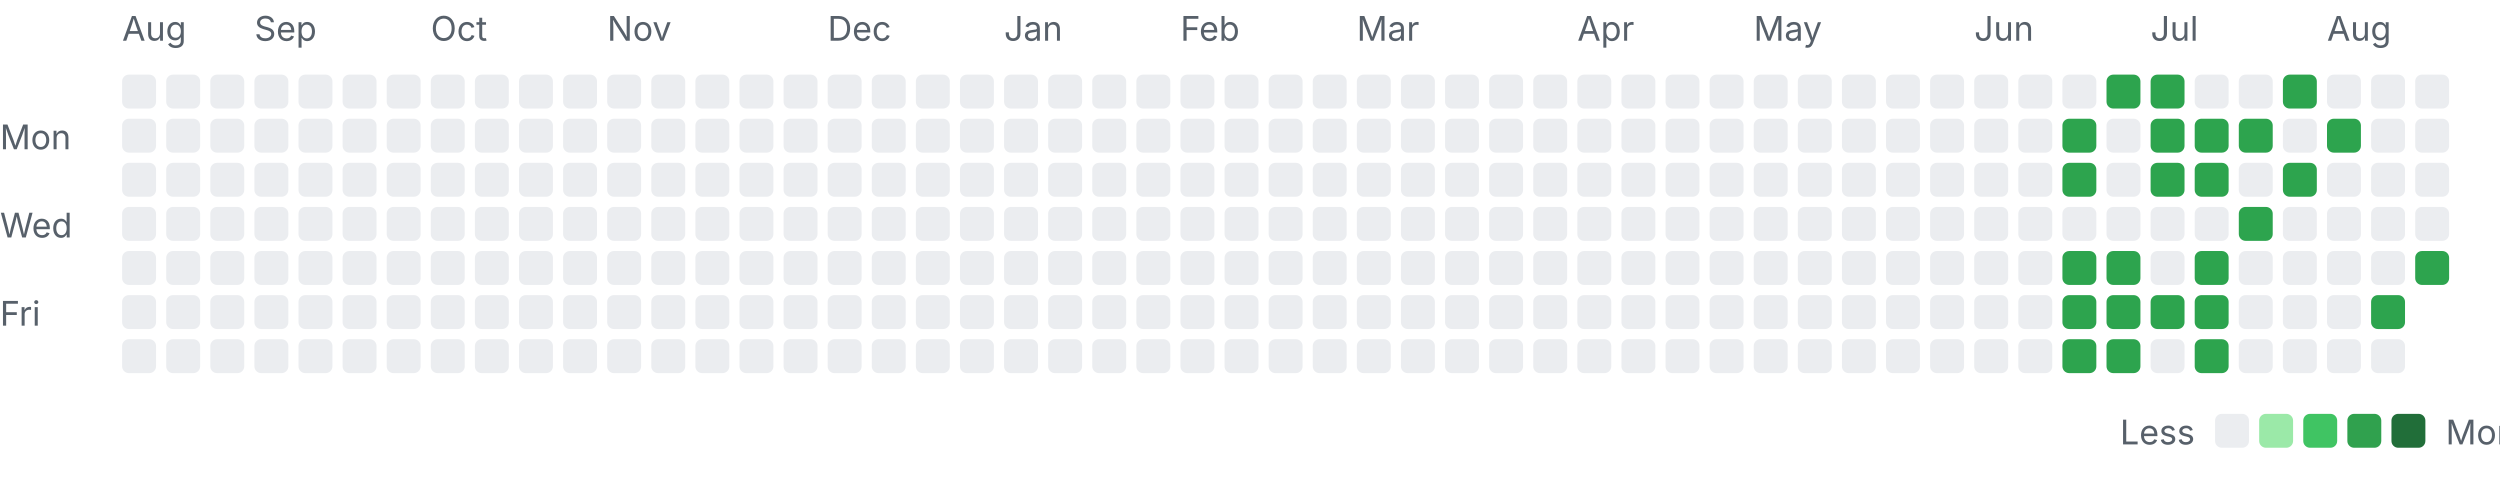
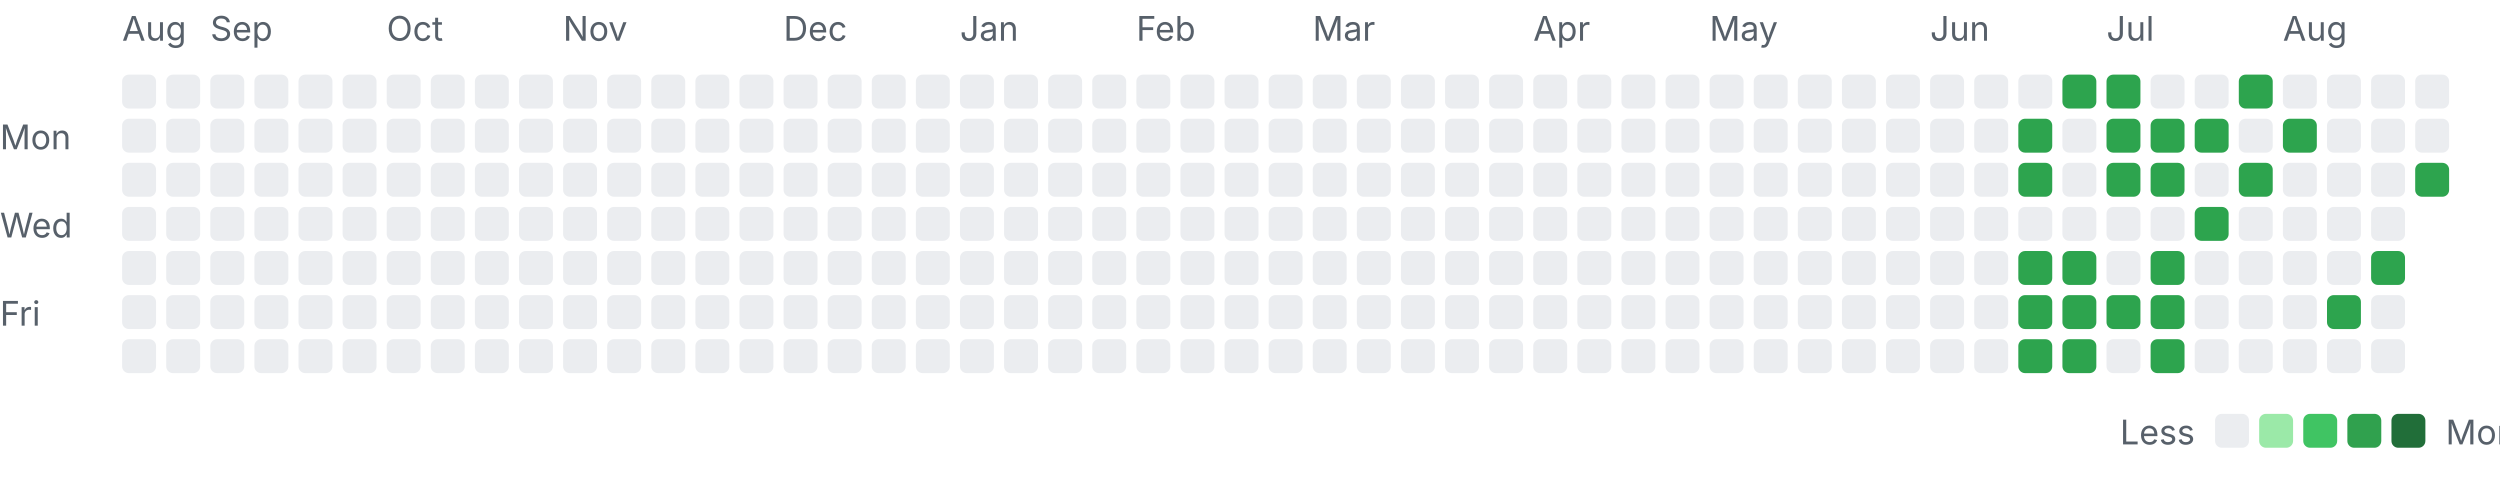
<svg xmlns="http://www.w3.org/2000/svg" viewBox="0 0 737 143" width="737" height="143" role="img" aria-label="Repository activity heatmap">
  <text x="36" y="12" font-size="10" fill="#57606a" font-family="-apple-system,BlinkMacSystemFont,Segoe UI,sans-serif">Aug</text>
-   <text x="75" y="12" font-size="10" fill="#57606a" font-family="-apple-system,BlinkMacSystemFont,Segoe UI,sans-serif">Sep</text>
-   <text x="127" y="12" font-size="10" fill="#57606a" font-family="-apple-system,BlinkMacSystemFont,Segoe UI,sans-serif">Oct</text>
-   <text x="179" y="12" font-size="10" fill="#57606a" font-family="-apple-system,BlinkMacSystemFont,Segoe UI,sans-serif">Nov</text>
-   <text x="244" y="12" font-size="10" fill="#57606a" font-family="-apple-system,BlinkMacSystemFont,Segoe UI,sans-serif">Dec</text>
-   <text x="296" y="12" font-size="10" fill="#57606a" font-family="-apple-system,BlinkMacSystemFont,Segoe UI,sans-serif">Jan</text>
-   <text x="348" y="12" font-size="10" fill="#57606a" font-family="-apple-system,BlinkMacSystemFont,Segoe UI,sans-serif">Feb</text>
-   <text x="400" y="12" font-size="10" fill="#57606a" font-family="-apple-system,BlinkMacSystemFont,Segoe UI,sans-serif">Mar</text>
-   <text x="465" y="12" font-size="10" fill="#57606a" font-family="-apple-system,BlinkMacSystemFont,Segoe UI,sans-serif">Apr</text>
-   <text x="517" y="12" font-size="10" fill="#57606a" font-family="-apple-system,BlinkMacSystemFont,Segoe UI,sans-serif">May</text>
-   <text x="582" y="12" font-size="10" fill="#57606a" font-family="-apple-system,BlinkMacSystemFont,Segoe UI,sans-serif">Jun</text>
-   <text x="634" y="12" font-size="10" fill="#57606a" font-family="-apple-system,BlinkMacSystemFont,Segoe UI,sans-serif">Jul</text>
-   <text x="686" y="12" font-size="10" fill="#57606a" font-family="-apple-system,BlinkMacSystemFont,Segoe UI,sans-serif">Aug</text>
+   <text x="62" y="12" font-size="10" fill="#57606a" font-family="-apple-system,BlinkMacSystemFont,Segoe UI,sans-serif">Sep</text>
+   <text x="114" y="12" font-size="10" fill="#57606a" font-family="-apple-system,BlinkMacSystemFont,Segoe UI,sans-serif">Oct</text>
+   <text x="166" y="12" font-size="10" fill="#57606a" font-family="-apple-system,BlinkMacSystemFont,Segoe UI,sans-serif">Nov</text>
+   <text x="231" y="12" font-size="10" fill="#57606a" font-family="-apple-system,BlinkMacSystemFont,Segoe UI,sans-serif">Dec</text>
+   <text x="283" y="12" font-size="10" fill="#57606a" font-family="-apple-system,BlinkMacSystemFont,Segoe UI,sans-serif">Jan</text>
+   <text x="335" y="12" font-size="10" fill="#57606a" font-family="-apple-system,BlinkMacSystemFont,Segoe UI,sans-serif">Feb</text>
+   <text x="387" y="12" font-size="10" fill="#57606a" font-family="-apple-system,BlinkMacSystemFont,Segoe UI,sans-serif">Mar</text>
+   <text x="452" y="12" font-size="10" fill="#57606a" font-family="-apple-system,BlinkMacSystemFont,Segoe UI,sans-serif">Apr</text>
+   <text x="504" y="12" font-size="10" fill="#57606a" font-family="-apple-system,BlinkMacSystemFont,Segoe UI,sans-serif">May</text>
+   <text x="569" y="12" font-size="10" fill="#57606a" font-family="-apple-system,BlinkMacSystemFont,Segoe UI,sans-serif">Jun</text>
+   <text x="621" y="12" font-size="10" fill="#57606a" font-family="-apple-system,BlinkMacSystemFont,Segoe UI,sans-serif">Jul</text>
+   <text x="673" y="12" font-size="10" fill="#57606a" font-family="-apple-system,BlinkMacSystemFont,Segoe UI,sans-serif">Aug</text>
  <text x="0" y="44" font-size="10" fill="#57606a" font-family="-apple-system,BlinkMacSystemFont,Segoe UI,sans-serif">Mon</text>
  <text x="0" y="70" font-size="10" fill="#57606a" font-family="-apple-system,BlinkMacSystemFont,Segoe UI,sans-serif">Wed</text>
  <text x="0" y="96" font-size="10" fill="#57606a" font-family="-apple-system,BlinkMacSystemFont,Segoe UI,sans-serif">Fri</text>
  <text x="625" y="131" font-size="10" fill="#57606a" font-family="-apple-system,BlinkMacSystemFont,Segoe UI,sans-serif">Less</text>
  <rect x="653" y="122" width="10" height="10" rx="2" fill="#ebedf0" />
  <rect x="666" y="122" width="10" height="10" rx="2" fill="#9be9a8" />
  <rect x="679" y="122" width="10" height="10" rx="2" fill="#40c463" />
  <rect x="692" y="122" width="10" height="10" rx="2" fill="#30a14e" />
  <rect x="705" y="122" width="10" height="10" rx="2" fill="#216e39" />
  <text x="721" y="131" font-size="10" fill="#57606a" font-family="-apple-system,BlinkMacSystemFont,Segoe UI,sans-serif">More</text>
  <rect x="36" y="22" width="10" height="10" rx="2" fill="#ebedf0" />
  <rect x="36" y="35" width="10" height="10" rx="2" fill="#ebedf0" />
  <rect x="36" y="48" width="10" height="10" rx="2" fill="#ebedf0" />
  <rect x="36" y="61" width="10" height="10" rx="2" fill="#ebedf0" />
  <rect x="36" y="74" width="10" height="10" rx="2" fill="#ebedf0" />
  <rect x="36" y="87" width="10" height="10" rx="2" fill="#ebedf0" />
  <rect x="36" y="100" width="10" height="10" rx="2" fill="#ebedf0" />
  <rect x="49" y="22" width="10" height="10" rx="2" fill="#ebedf0" />
  <rect x="49" y="35" width="10" height="10" rx="2" fill="#ebedf0" />
  <rect x="49" y="48" width="10" height="10" rx="2" fill="#ebedf0" />
  <rect x="49" y="61" width="10" height="10" rx="2" fill="#ebedf0" />
  <rect x="49" y="74" width="10" height="10" rx="2" fill="#ebedf0" />
  <rect x="49" y="87" width="10" height="10" rx="2" fill="#ebedf0" />
  <rect x="49" y="100" width="10" height="10" rx="2" fill="#ebedf0" />
  <rect x="62" y="22" width="10" height="10" rx="2" fill="#ebedf0" />
  <rect x="62" y="35" width="10" height="10" rx="2" fill="#ebedf0" />
  <rect x="62" y="48" width="10" height="10" rx="2" fill="#ebedf0" />
  <rect x="62" y="61" width="10" height="10" rx="2" fill="#ebedf0" />
  <rect x="62" y="74" width="10" height="10" rx="2" fill="#ebedf0" />
  <rect x="62" y="87" width="10" height="10" rx="2" fill="#ebedf0" />
  <rect x="62" y="100" width="10" height="10" rx="2" fill="#ebedf0" />
  <rect x="75" y="22" width="10" height="10" rx="2" fill="#ebedf0" />
  <rect x="75" y="35" width="10" height="10" rx="2" fill="#ebedf0" />
  <rect x="75" y="48" width="10" height="10" rx="2" fill="#ebedf0" />
  <rect x="75" y="61" width="10" height="10" rx="2" fill="#ebedf0" />
  <rect x="75" y="74" width="10" height="10" rx="2" fill="#ebedf0" />
  <rect x="75" y="87" width="10" height="10" rx="2" fill="#ebedf0" />
  <rect x="75" y="100" width="10" height="10" rx="2" fill="#ebedf0" />
  <rect x="88" y="22" width="10" height="10" rx="2" fill="#ebedf0" />
  <rect x="88" y="35" width="10" height="10" rx="2" fill="#ebedf0" />
  <rect x="88" y="48" width="10" height="10" rx="2" fill="#ebedf0" />
  <rect x="88" y="61" width="10" height="10" rx="2" fill="#ebedf0" />
  <rect x="88" y="74" width="10" height="10" rx="2" fill="#ebedf0" />
  <rect x="88" y="87" width="10" height="10" rx="2" fill="#ebedf0" />
  <rect x="88" y="100" width="10" height="10" rx="2" fill="#ebedf0" />
  <rect x="101" y="22" width="10" height="10" rx="2" fill="#ebedf0" />
  <rect x="101" y="35" width="10" height="10" rx="2" fill="#ebedf0" />
  <rect x="101" y="48" width="10" height="10" rx="2" fill="#ebedf0" />
  <rect x="101" y="61" width="10" height="10" rx="2" fill="#ebedf0" />
  <rect x="101" y="74" width="10" height="10" rx="2" fill="#ebedf0" />
  <rect x="101" y="87" width="10" height="10" rx="2" fill="#ebedf0" />
  <rect x="101" y="100" width="10" height="10" rx="2" fill="#ebedf0" />
  <rect x="114" y="22" width="10" height="10" rx="2" fill="#ebedf0" />
  <rect x="114" y="35" width="10" height="10" rx="2" fill="#ebedf0" />
  <rect x="114" y="48" width="10" height="10" rx="2" fill="#ebedf0" />
  <rect x="114" y="61" width="10" height="10" rx="2" fill="#ebedf0" />
  <rect x="114" y="74" width="10" height="10" rx="2" fill="#ebedf0" />
  <rect x="114" y="87" width="10" height="10" rx="2" fill="#ebedf0" />
  <rect x="114" y="100" width="10" height="10" rx="2" fill="#ebedf0" />
  <rect x="127" y="22" width="10" height="10" rx="2" fill="#ebedf0" />
  <rect x="127" y="35" width="10" height="10" rx="2" fill="#ebedf0" />
  <rect x="127" y="48" width="10" height="10" rx="2" fill="#ebedf0" />
  <rect x="127" y="61" width="10" height="10" rx="2" fill="#ebedf0" />
  <rect x="127" y="74" width="10" height="10" rx="2" fill="#ebedf0" />
  <rect x="127" y="87" width="10" height="10" rx="2" fill="#ebedf0" />
  <rect x="127" y="100" width="10" height="10" rx="2" fill="#ebedf0" />
  <rect x="140" y="22" width="10" height="10" rx="2" fill="#ebedf0" />
  <rect x="140" y="35" width="10" height="10" rx="2" fill="#ebedf0" />
  <rect x="140" y="48" width="10" height="10" rx="2" fill="#ebedf0" />
  <rect x="140" y="61" width="10" height="10" rx="2" fill="#ebedf0" />
  <rect x="140" y="74" width="10" height="10" rx="2" fill="#ebedf0" />
  <rect x="140" y="87" width="10" height="10" rx="2" fill="#ebedf0" />
  <rect x="140" y="100" width="10" height="10" rx="2" fill="#ebedf0" />
  <rect x="153" y="22" width="10" height="10" rx="2" fill="#ebedf0" />
  <rect x="153" y="35" width="10" height="10" rx="2" fill="#ebedf0" />
  <rect x="153" y="48" width="10" height="10" rx="2" fill="#ebedf0" />
  <rect x="153" y="61" width="10" height="10" rx="2" fill="#ebedf0" />
  <rect x="153" y="74" width="10" height="10" rx="2" fill="#ebedf0" />
  <rect x="153" y="87" width="10" height="10" rx="2" fill="#ebedf0" />
  <rect x="153" y="100" width="10" height="10" rx="2" fill="#ebedf0" />
  <rect x="166" y="22" width="10" height="10" rx="2" fill="#ebedf0" />
  <rect x="166" y="35" width="10" height="10" rx="2" fill="#ebedf0" />
  <rect x="166" y="48" width="10" height="10" rx="2" fill="#ebedf0" />
  <rect x="166" y="61" width="10" height="10" rx="2" fill="#ebedf0" />
  <rect x="166" y="74" width="10" height="10" rx="2" fill="#ebedf0" />
  <rect x="166" y="87" width="10" height="10" rx="2" fill="#ebedf0" />
  <rect x="166" y="100" width="10" height="10" rx="2" fill="#ebedf0" />
  <rect x="179" y="22" width="10" height="10" rx="2" fill="#ebedf0" />
  <rect x="179" y="35" width="10" height="10" rx="2" fill="#ebedf0" />
  <rect x="179" y="48" width="10" height="10" rx="2" fill="#ebedf0" />
  <rect x="179" y="61" width="10" height="10" rx="2" fill="#ebedf0" />
  <rect x="179" y="74" width="10" height="10" rx="2" fill="#ebedf0" />
  <rect x="179" y="87" width="10" height="10" rx="2" fill="#ebedf0" />
  <rect x="179" y="100" width="10" height="10" rx="2" fill="#ebedf0" />
  <rect x="192" y="22" width="10" height="10" rx="2" fill="#ebedf0" />
  <rect x="192" y="35" width="10" height="10" rx="2" fill="#ebedf0" />
  <rect x="192" y="48" width="10" height="10" rx="2" fill="#ebedf0" />
  <rect x="192" y="61" width="10" height="10" rx="2" fill="#ebedf0" />
  <rect x="192" y="74" width="10" height="10" rx="2" fill="#ebedf0" />
  <rect x="192" y="87" width="10" height="10" rx="2" fill="#ebedf0" />
  <rect x="192" y="100" width="10" height="10" rx="2" fill="#ebedf0" />
  <rect x="205" y="22" width="10" height="10" rx="2" fill="#ebedf0" />
  <rect x="205" y="35" width="10" height="10" rx="2" fill="#ebedf0" />
  <rect x="205" y="48" width="10" height="10" rx="2" fill="#ebedf0" />
  <rect x="205" y="61" width="10" height="10" rx="2" fill="#ebedf0" />
  <rect x="205" y="74" width="10" height="10" rx="2" fill="#ebedf0" />
  <rect x="205" y="87" width="10" height="10" rx="2" fill="#ebedf0" />
  <rect x="205" y="100" width="10" height="10" rx="2" fill="#ebedf0" />
  <rect x="218" y="22" width="10" height="10" rx="2" fill="#ebedf0" />
  <rect x="218" y="35" width="10" height="10" rx="2" fill="#ebedf0" />
  <rect x="218" y="48" width="10" height="10" rx="2" fill="#ebedf0" />
  <rect x="218" y="61" width="10" height="10" rx="2" fill="#ebedf0" />
  <rect x="218" y="74" width="10" height="10" rx="2" fill="#ebedf0" />
  <rect x="218" y="87" width="10" height="10" rx="2" fill="#ebedf0" />
  <rect x="218" y="100" width="10" height="10" rx="2" fill="#ebedf0" />
  <rect x="231" y="22" width="10" height="10" rx="2" fill="#ebedf0" />
  <rect x="231" y="35" width="10" height="10" rx="2" fill="#ebedf0" />
  <rect x="231" y="48" width="10" height="10" rx="2" fill="#ebedf0" />
  <rect x="231" y="61" width="10" height="10" rx="2" fill="#ebedf0" />
  <rect x="231" y="74" width="10" height="10" rx="2" fill="#ebedf0" />
  <rect x="231" y="87" width="10" height="10" rx="2" fill="#ebedf0" />
  <rect x="231" y="100" width="10" height="10" rx="2" fill="#ebedf0" />
  <rect x="244" y="22" width="10" height="10" rx="2" fill="#ebedf0" />
  <rect x="244" y="35" width="10" height="10" rx="2" fill="#ebedf0" />
  <rect x="244" y="48" width="10" height="10" rx="2" fill="#ebedf0" />
  <rect x="244" y="61" width="10" height="10" rx="2" fill="#ebedf0" />
  <rect x="244" y="74" width="10" height="10" rx="2" fill="#ebedf0" />
  <rect x="244" y="87" width="10" height="10" rx="2" fill="#ebedf0" />
  <rect x="244" y="100" width="10" height="10" rx="2" fill="#ebedf0" />
  <rect x="257" y="22" width="10" height="10" rx="2" fill="#ebedf0" />
  <rect x="257" y="35" width="10" height="10" rx="2" fill="#ebedf0" />
  <rect x="257" y="48" width="10" height="10" rx="2" fill="#ebedf0" />
  <rect x="257" y="61" width="10" height="10" rx="2" fill="#ebedf0" />
  <rect x="257" y="74" width="10" height="10" rx="2" fill="#ebedf0" />
  <rect x="257" y="87" width="10" height="10" rx="2" fill="#ebedf0" />
  <rect x="257" y="100" width="10" height="10" rx="2" fill="#ebedf0" />
  <rect x="270" y="22" width="10" height="10" rx="2" fill="#ebedf0" />
  <rect x="270" y="35" width="10" height="10" rx="2" fill="#ebedf0" />
  <rect x="270" y="48" width="10" height="10" rx="2" fill="#ebedf0" />
  <rect x="270" y="61" width="10" height="10" rx="2" fill="#ebedf0" />
  <rect x="270" y="74" width="10" height="10" rx="2" fill="#ebedf0" />
  <rect x="270" y="87" width="10" height="10" rx="2" fill="#ebedf0" />
  <rect x="270" y="100" width="10" height="10" rx="2" fill="#ebedf0" />
  <rect x="283" y="22" width="10" height="10" rx="2" fill="#ebedf0" />
  <rect x="283" y="35" width="10" height="10" rx="2" fill="#ebedf0" />
  <rect x="283" y="48" width="10" height="10" rx="2" fill="#ebedf0" />
  <rect x="283" y="61" width="10" height="10" rx="2" fill="#ebedf0" />
  <rect x="283" y="74" width="10" height="10" rx="2" fill="#ebedf0" />
  <rect x="283" y="87" width="10" height="10" rx="2" fill="#ebedf0" />
  <rect x="283" y="100" width="10" height="10" rx="2" fill="#ebedf0" />
  <rect x="296" y="22" width="10" height="10" rx="2" fill="#ebedf0" />
  <rect x="296" y="35" width="10" height="10" rx="2" fill="#ebedf0" />
  <rect x="296" y="48" width="10" height="10" rx="2" fill="#ebedf0" />
  <rect x="296" y="61" width="10" height="10" rx="2" fill="#ebedf0" />
  <rect x="296" y="74" width="10" height="10" rx="2" fill="#ebedf0" />
  <rect x="296" y="87" width="10" height="10" rx="2" fill="#ebedf0" />
  <rect x="296" y="100" width="10" height="10" rx="2" fill="#ebedf0" />
  <rect x="309" y="22" width="10" height="10" rx="2" fill="#ebedf0" />
  <rect x="309" y="35" width="10" height="10" rx="2" fill="#ebedf0" />
  <rect x="309" y="48" width="10" height="10" rx="2" fill="#ebedf0" />
  <rect x="309" y="61" width="10" height="10" rx="2" fill="#ebedf0" />
  <rect x="309" y="74" width="10" height="10" rx="2" fill="#ebedf0" />
  <rect x="309" y="87" width="10" height="10" rx="2" fill="#ebedf0" />
  <rect x="309" y="100" width="10" height="10" rx="2" fill="#ebedf0" />
  <rect x="322" y="22" width="10" height="10" rx="2" fill="#ebedf0" />
  <rect x="322" y="35" width="10" height="10" rx="2" fill="#ebedf0" />
  <rect x="322" y="48" width="10" height="10" rx="2" fill="#ebedf0" />
  <rect x="322" y="61" width="10" height="10" rx="2" fill="#ebedf0" />
  <rect x="322" y="74" width="10" height="10" rx="2" fill="#ebedf0" />
  <rect x="322" y="87" width="10" height="10" rx="2" fill="#ebedf0" />
  <rect x="322" y="100" width="10" height="10" rx="2" fill="#ebedf0" />
  <rect x="335" y="22" width="10" height="10" rx="2" fill="#ebedf0" />
  <rect x="335" y="35" width="10" height="10" rx="2" fill="#ebedf0" />
  <rect x="335" y="48" width="10" height="10" rx="2" fill="#ebedf0" />
  <rect x="335" y="61" width="10" height="10" rx="2" fill="#ebedf0" />
  <rect x="335" y="74" width="10" height="10" rx="2" fill="#ebedf0" />
  <rect x="335" y="87" width="10" height="10" rx="2" fill="#ebedf0" />
  <rect x="335" y="100" width="10" height="10" rx="2" fill="#ebedf0" />
  <rect x="348" y="22" width="10" height="10" rx="2" fill="#ebedf0" />
  <rect x="348" y="35" width="10" height="10" rx="2" fill="#ebedf0" />
  <rect x="348" y="48" width="10" height="10" rx="2" fill="#ebedf0" />
  <rect x="348" y="61" width="10" height="10" rx="2" fill="#ebedf0" />
  <rect x="348" y="74" width="10" height="10" rx="2" fill="#ebedf0" />
  <rect x="348" y="87" width="10" height="10" rx="2" fill="#ebedf0" />
  <rect x="348" y="100" width="10" height="10" rx="2" fill="#ebedf0" />
  <rect x="361" y="22" width="10" height="10" rx="2" fill="#ebedf0" />
  <rect x="361" y="35" width="10" height="10" rx="2" fill="#ebedf0" />
  <rect x="361" y="48" width="10" height="10" rx="2" fill="#ebedf0" />
  <rect x="361" y="61" width="10" height="10" rx="2" fill="#ebedf0" />
  <rect x="361" y="74" width="10" height="10" rx="2" fill="#ebedf0" />
  <rect x="361" y="87" width="10" height="10" rx="2" fill="#ebedf0" />
  <rect x="361" y="100" width="10" height="10" rx="2" fill="#ebedf0" />
  <rect x="374" y="22" width="10" height="10" rx="2" fill="#ebedf0" />
  <rect x="374" y="35" width="10" height="10" rx="2" fill="#ebedf0" />
  <rect x="374" y="48" width="10" height="10" rx="2" fill="#ebedf0" />
  <rect x="374" y="61" width="10" height="10" rx="2" fill="#ebedf0" />
  <rect x="374" y="74" width="10" height="10" rx="2" fill="#ebedf0" />
  <rect x="374" y="87" width="10" height="10" rx="2" fill="#ebedf0" />
  <rect x="374" y="100" width="10" height="10" rx="2" fill="#ebedf0" />
  <rect x="387" y="22" width="10" height="10" rx="2" fill="#ebedf0" />
  <rect x="387" y="35" width="10" height="10" rx="2" fill="#ebedf0" />
  <rect x="387" y="48" width="10" height="10" rx="2" fill="#ebedf0" />
  <rect x="387" y="61" width="10" height="10" rx="2" fill="#ebedf0" />
  <rect x="387" y="74" width="10" height="10" rx="2" fill="#ebedf0" />
  <rect x="387" y="87" width="10" height="10" rx="2" fill="#ebedf0" />
  <rect x="387" y="100" width="10" height="10" rx="2" fill="#ebedf0" />
  <rect x="400" y="22" width="10" height="10" rx="2" fill="#ebedf0" />
  <rect x="400" y="35" width="10" height="10" rx="2" fill="#ebedf0" />
  <rect x="400" y="48" width="10" height="10" rx="2" fill="#ebedf0" />
  <rect x="400" y="61" width="10" height="10" rx="2" fill="#ebedf0" />
  <rect x="400" y="74" width="10" height="10" rx="2" fill="#ebedf0" />
  <rect x="400" y="87" width="10" height="10" rx="2" fill="#ebedf0" />
  <rect x="400" y="100" width="10" height="10" rx="2" fill="#ebedf0" />
  <rect x="413" y="22" width="10" height="10" rx="2" fill="#ebedf0" />
  <rect x="413" y="35" width="10" height="10" rx="2" fill="#ebedf0" />
  <rect x="413" y="48" width="10" height="10" rx="2" fill="#ebedf0" />
  <rect x="413" y="61" width="10" height="10" rx="2" fill="#ebedf0" />
  <rect x="413" y="74" width="10" height="10" rx="2" fill="#ebedf0" />
  <rect x="413" y="87" width="10" height="10" rx="2" fill="#ebedf0" />
  <rect x="413" y="100" width="10" height="10" rx="2" fill="#ebedf0" />
  <rect x="426" y="22" width="10" height="10" rx="2" fill="#ebedf0" />
  <rect x="426" y="35" width="10" height="10" rx="2" fill="#ebedf0" />
  <rect x="426" y="48" width="10" height="10" rx="2" fill="#ebedf0" />
  <rect x="426" y="61" width="10" height="10" rx="2" fill="#ebedf0" />
  <rect x="426" y="74" width="10" height="10" rx="2" fill="#ebedf0" />
  <rect x="426" y="87" width="10" height="10" rx="2" fill="#ebedf0" />
  <rect x="426" y="100" width="10" height="10" rx="2" fill="#ebedf0" />
  <rect x="439" y="22" width="10" height="10" rx="2" fill="#ebedf0" />
  <rect x="439" y="35" width="10" height="10" rx="2" fill="#ebedf0" />
  <rect x="439" y="48" width="10" height="10" rx="2" fill="#ebedf0" />
  <rect x="439" y="61" width="10" height="10" rx="2" fill="#ebedf0" />
  <rect x="439" y="74" width="10" height="10" rx="2" fill="#ebedf0" />
  <rect x="439" y="87" width="10" height="10" rx="2" fill="#ebedf0" />
  <rect x="439" y="100" width="10" height="10" rx="2" fill="#ebedf0" />
  <rect x="452" y="22" width="10" height="10" rx="2" fill="#ebedf0" />
  <rect x="452" y="35" width="10" height="10" rx="2" fill="#ebedf0" />
  <rect x="452" y="48" width="10" height="10" rx="2" fill="#ebedf0" />
  <rect x="452" y="61" width="10" height="10" rx="2" fill="#ebedf0" />
  <rect x="452" y="74" width="10" height="10" rx="2" fill="#ebedf0" />
  <rect x="452" y="87" width="10" height="10" rx="2" fill="#ebedf0" />
  <rect x="452" y="100" width="10" height="10" rx="2" fill="#ebedf0" />
  <rect x="465" y="22" width="10" height="10" rx="2" fill="#ebedf0" />
  <rect x="465" y="35" width="10" height="10" rx="2" fill="#ebedf0" />
  <rect x="465" y="48" width="10" height="10" rx="2" fill="#ebedf0" />
  <rect x="465" y="61" width="10" height="10" rx="2" fill="#ebedf0" />
  <rect x="465" y="74" width="10" height="10" rx="2" fill="#ebedf0" />
  <rect x="465" y="87" width="10" height="10" rx="2" fill="#ebedf0" />
  <rect x="465" y="100" width="10" height="10" rx="2" fill="#ebedf0" />
  <rect x="478" y="22" width="10" height="10" rx="2" fill="#ebedf0" />
  <rect x="478" y="35" width="10" height="10" rx="2" fill="#ebedf0" />
  <rect x="478" y="48" width="10" height="10" rx="2" fill="#ebedf0" />
  <rect x="478" y="61" width="10" height="10" rx="2" fill="#ebedf0" />
  <rect x="478" y="74" width="10" height="10" rx="2" fill="#ebedf0" />
  <rect x="478" y="87" width="10" height="10" rx="2" fill="#ebedf0" />
  <rect x="478" y="100" width="10" height="10" rx="2" fill="#ebedf0" />
  <rect x="491" y="22" width="10" height="10" rx="2" fill="#ebedf0" />
  <rect x="491" y="35" width="10" height="10" rx="2" fill="#ebedf0" />
  <rect x="491" y="48" width="10" height="10" rx="2" fill="#ebedf0" />
  <rect x="491" y="61" width="10" height="10" rx="2" fill="#ebedf0" />
  <rect x="491" y="74" width="10" height="10" rx="2" fill="#ebedf0" />
  <rect x="491" y="87" width="10" height="10" rx="2" fill="#ebedf0" />
  <rect x="491" y="100" width="10" height="10" rx="2" fill="#ebedf0" />
  <rect x="504" y="22" width="10" height="10" rx="2" fill="#ebedf0" />
  <rect x="504" y="35" width="10" height="10" rx="2" fill="#ebedf0" />
  <rect x="504" y="48" width="10" height="10" rx="2" fill="#ebedf0" />
  <rect x="504" y="61" width="10" height="10" rx="2" fill="#ebedf0" />
  <rect x="504" y="74" width="10" height="10" rx="2" fill="#ebedf0" />
  <rect x="504" y="87" width="10" height="10" rx="2" fill="#ebedf0" />
  <rect x="504" y="100" width="10" height="10" rx="2" fill="#ebedf0" />
  <rect x="517" y="22" width="10" height="10" rx="2" fill="#ebedf0" />
  <rect x="517" y="35" width="10" height="10" rx="2" fill="#ebedf0" />
  <rect x="517" y="48" width="10" height="10" rx="2" fill="#ebedf0" />
  <rect x="517" y="61" width="10" height="10" rx="2" fill="#ebedf0" />
  <rect x="517" y="74" width="10" height="10" rx="2" fill="#ebedf0" />
  <rect x="517" y="87" width="10" height="10" rx="2" fill="#ebedf0" />
  <rect x="517" y="100" width="10" height="10" rx="2" fill="#ebedf0" />
  <rect x="530" y="22" width="10" height="10" rx="2" fill="#ebedf0" />
  <rect x="530" y="35" width="10" height="10" rx="2" fill="#ebedf0" />
  <rect x="530" y="48" width="10" height="10" rx="2" fill="#ebedf0" />
  <rect x="530" y="61" width="10" height="10" rx="2" fill="#ebedf0" />
  <rect x="530" y="74" width="10" height="10" rx="2" fill="#ebedf0" />
  <rect x="530" y="87" width="10" height="10" rx="2" fill="#ebedf0" />
  <rect x="530" y="100" width="10" height="10" rx="2" fill="#ebedf0" />
  <rect x="543" y="22" width="10" height="10" rx="2" fill="#ebedf0" />
  <rect x="543" y="35" width="10" height="10" rx="2" fill="#ebedf0" />
  <rect x="543" y="48" width="10" height="10" rx="2" fill="#ebedf0" />
  <rect x="543" y="61" width="10" height="10" rx="2" fill="#ebedf0" />
  <rect x="543" y="74" width="10" height="10" rx="2" fill="#ebedf0" />
  <rect x="543" y="87" width="10" height="10" rx="2" fill="#ebedf0" />
  <rect x="543" y="100" width="10" height="10" rx="2" fill="#ebedf0" />
  <rect x="556" y="22" width="10" height="10" rx="2" fill="#ebedf0" />
  <rect x="556" y="35" width="10" height="10" rx="2" fill="#ebedf0" />
  <rect x="556" y="48" width="10" height="10" rx="2" fill="#ebedf0" />
  <rect x="556" y="61" width="10" height="10" rx="2" fill="#ebedf0" />
  <rect x="556" y="74" width="10" height="10" rx="2" fill="#ebedf0" />
  <rect x="556" y="87" width="10" height="10" rx="2" fill="#ebedf0" />
  <rect x="556" y="100" width="10" height="10" rx="2" fill="#ebedf0" />
  <rect x="569" y="22" width="10" height="10" rx="2" fill="#ebedf0" />
  <rect x="569" y="35" width="10" height="10" rx="2" fill="#ebedf0" />
  <rect x="569" y="48" width="10" height="10" rx="2" fill="#ebedf0" />
  <rect x="569" y="61" width="10" height="10" rx="2" fill="#ebedf0" />
  <rect x="569" y="74" width="10" height="10" rx="2" fill="#ebedf0" />
  <rect x="569" y="87" width="10" height="10" rx="2" fill="#ebedf0" />
  <rect x="569" y="100" width="10" height="10" rx="2" fill="#ebedf0" />
  <rect x="582" y="22" width="10" height="10" rx="2" fill="#ebedf0" />
  <rect x="582" y="35" width="10" height="10" rx="2" fill="#ebedf0" />
  <rect x="582" y="48" width="10" height="10" rx="2" fill="#ebedf0" />
  <rect x="582" y="61" width="10" height="10" rx="2" fill="#ebedf0" />
  <rect x="582" y="74" width="10" height="10" rx="2" fill="#ebedf0" />
  <rect x="582" y="87" width="10" height="10" rx="2" fill="#ebedf0" />
  <rect x="582" y="100" width="10" height="10" rx="2" fill="#ebedf0" />
  <rect x="595" y="22" width="10" height="10" rx="2" fill="#ebedf0" />
-   <rect x="595" y="35" width="10" height="10" rx="2" fill="#ebedf0" />
-   <rect x="595" y="48" width="10" height="10" rx="2" fill="#ebedf0" />
+   <rect x="595" y="35" width="10" height="10" rx="2" fill="#2da44e" />
+   <rect x="595" y="48" width="10" height="10" rx="2" fill="#2da44e" />
  <rect x="595" y="61" width="10" height="10" rx="2" fill="#ebedf0" />
-   <rect x="595" y="74" width="10" height="10" rx="2" fill="#ebedf0" />
-   <rect x="595" y="87" width="10" height="10" rx="2" fill="#ebedf0" />
-   <rect x="595" y="100" width="10" height="10" rx="2" fill="#ebedf0" />
-   <rect x="608" y="22" width="10" height="10" rx="2" fill="#ebedf0" />
-   <rect x="608" y="35" width="10" height="10" rx="2" fill="#2da44e" />
-   <rect x="608" y="48" width="10" height="10" rx="2" fill="#2da44e" />
+   <rect x="595" y="74" width="10" height="10" rx="2" fill="#2da44e" />
+   <rect x="595" y="87" width="10" height="10" rx="2" fill="#2da44e" />
+   <rect x="595" y="100" width="10" height="10" rx="2" fill="#2da44e" />
+   <rect x="608" y="22" width="10" height="10" rx="2" fill="#2da44e" />
+   <rect x="608" y="35" width="10" height="10" rx="2" fill="#ebedf0" />
+   <rect x="608" y="48" width="10" height="10" rx="2" fill="#ebedf0" />
  <rect x="608" y="61" width="10" height="10" rx="2" fill="#ebedf0" />
  <rect x="608" y="74" width="10" height="10" rx="2" fill="#2da44e" />
  <rect x="608" y="87" width="10" height="10" rx="2" fill="#2da44e" />
  <rect x="608" y="100" width="10" height="10" rx="2" fill="#2da44e" />
  <rect x="621" y="22" width="10" height="10" rx="2" fill="#2da44e" />
-   <rect x="621" y="35" width="10" height="10" rx="2" fill="#ebedf0" />
-   <rect x="621" y="48" width="10" height="10" rx="2" fill="#ebedf0" />
+   <rect x="621" y="35" width="10" height="10" rx="2" fill="#2da44e" />
+   <rect x="621" y="48" width="10" height="10" rx="2" fill="#2da44e" />
  <rect x="621" y="61" width="10" height="10" rx="2" fill="#ebedf0" />
-   <rect x="621" y="74" width="10" height="10" rx="2" fill="#2da44e" />
+   <rect x="621" y="74" width="10" height="10" rx="2" fill="#ebedf0" />
  <rect x="621" y="87" width="10" height="10" rx="2" fill="#2da44e" />
-   <rect x="621" y="100" width="10" height="10" rx="2" fill="#2da44e" />
-   <rect x="634" y="22" width="10" height="10" rx="2" fill="#2da44e" />
+   <rect x="621" y="100" width="10" height="10" rx="2" fill="#ebedf0" />
+   <rect x="634" y="22" width="10" height="10" rx="2" fill="#ebedf0" />
  <rect x="634" y="35" width="10" height="10" rx="2" fill="#2da44e" />
  <rect x="634" y="48" width="10" height="10" rx="2" fill="#2da44e" />
  <rect x="634" y="61" width="10" height="10" rx="2" fill="#ebedf0" />
-   <rect x="634" y="74" width="10" height="10" rx="2" fill="#ebedf0" />
+   <rect x="634" y="74" width="10" height="10" rx="2" fill="#2da44e" />
  <rect x="634" y="87" width="10" height="10" rx="2" fill="#2da44e" />
-   <rect x="634" y="100" width="10" height="10" rx="2" fill="#ebedf0" />
+   <rect x="634" y="100" width="10" height="10" rx="2" fill="#2da44e" />
  <rect x="647" y="22" width="10" height="10" rx="2" fill="#ebedf0" />
  <rect x="647" y="35" width="10" height="10" rx="2" fill="#2da44e" />
-   <rect x="647" y="48" width="10" height="10" rx="2" fill="#2da44e" />
-   <rect x="647" y="61" width="10" height="10" rx="2" fill="#ebedf0" />
-   <rect x="647" y="74" width="10" height="10" rx="2" fill="#2da44e" />
-   <rect x="647" y="87" width="10" height="10" rx="2" fill="#2da44e" />
-   <rect x="647" y="100" width="10" height="10" rx="2" fill="#2da44e" />
-   <rect x="660" y="22" width="10" height="10" rx="2" fill="#ebedf0" />
-   <rect x="660" y="35" width="10" height="10" rx="2" fill="#2da44e" />
-   <rect x="660" y="48" width="10" height="10" rx="2" fill="#ebedf0" />
-   <rect x="660" y="61" width="10" height="10" rx="2" fill="#2da44e" />
+   <rect x="647" y="48" width="10" height="10" rx="2" fill="#ebedf0" />
+   <rect x="647" y="61" width="10" height="10" rx="2" fill="#2da44e" />
+   <rect x="647" y="74" width="10" height="10" rx="2" fill="#ebedf0" />
+   <rect x="647" y="87" width="10" height="10" rx="2" fill="#ebedf0" />
+   <rect x="647" y="100" width="10" height="10" rx="2" fill="#ebedf0" />
+   <rect x="660" y="22" width="10" height="10" rx="2" fill="#2da44e" />
+   <rect x="660" y="35" width="10" height="10" rx="2" fill="#ebedf0" />
+   <rect x="660" y="48" width="10" height="10" rx="2" fill="#2da44e" />
+   <rect x="660" y="61" width="10" height="10" rx="2" fill="#ebedf0" />
  <rect x="660" y="74" width="10" height="10" rx="2" fill="#ebedf0" />
  <rect x="660" y="87" width="10" height="10" rx="2" fill="#ebedf0" />
  <rect x="660" y="100" width="10" height="10" rx="2" fill="#ebedf0" />
-   <rect x="673" y="22" width="10" height="10" rx="2" fill="#2da44e" />
-   <rect x="673" y="35" width="10" height="10" rx="2" fill="#ebedf0" />
-   <rect x="673" y="48" width="10" height="10" rx="2" fill="#2da44e" />
+   <rect x="673" y="22" width="10" height="10" rx="2" fill="#ebedf0" />
+   <rect x="673" y="35" width="10" height="10" rx="2" fill="#2da44e" />
+   <rect x="673" y="48" width="10" height="10" rx="2" fill="#ebedf0" />
  <rect x="673" y="61" width="10" height="10" rx="2" fill="#ebedf0" />
  <rect x="673" y="74" width="10" height="10" rx="2" fill="#ebedf0" />
  <rect x="673" y="87" width="10" height="10" rx="2" fill="#ebedf0" />
  <rect x="673" y="100" width="10" height="10" rx="2" fill="#ebedf0" />
  <rect x="686" y="22" width="10" height="10" rx="2" fill="#ebedf0" />
-   <rect x="686" y="35" width="10" height="10" rx="2" fill="#2da44e" />
+   <rect x="686" y="35" width="10" height="10" rx="2" fill="#ebedf0" />
  <rect x="686" y="48" width="10" height="10" rx="2" fill="#ebedf0" />
  <rect x="686" y="61" width="10" height="10" rx="2" fill="#ebedf0" />
  <rect x="686" y="74" width="10" height="10" rx="2" fill="#ebedf0" />
-   <rect x="686" y="87" width="10" height="10" rx="2" fill="#ebedf0" />
+   <rect x="686" y="87" width="10" height="10" rx="2" fill="#2da44e" />
  <rect x="686" y="100" width="10" height="10" rx="2" fill="#ebedf0" />
  <rect x="699" y="22" width="10" height="10" rx="2" fill="#ebedf0" />
  <rect x="699" y="35" width="10" height="10" rx="2" fill="#ebedf0" />
  <rect x="699" y="48" width="10" height="10" rx="2" fill="#ebedf0" />
  <rect x="699" y="61" width="10" height="10" rx="2" fill="#ebedf0" />
-   <rect x="699" y="74" width="10" height="10" rx="2" fill="#ebedf0" />
-   <rect x="699" y="87" width="10" height="10" rx="2" fill="#2da44e" />
+   <rect x="699" y="74" width="10" height="10" rx="2" fill="#2da44e" />
+   <rect x="699" y="87" width="10" height="10" rx="2" fill="#ebedf0" />
  <rect x="699" y="100" width="10" height="10" rx="2" fill="#ebedf0" />
  <rect x="712" y="22" width="10" height="10" rx="2" fill="#ebedf0" />
  <rect x="712" y="35" width="10" height="10" rx="2" fill="#ebedf0" />
-   <rect x="712" y="48" width="10" height="10" rx="2" fill="#ebedf0" />
-   <rect x="712" y="61" width="10" height="10" rx="2" fill="#ebedf0" />
-   <rect x="712" y="74" width="10" height="10" rx="2" fill="#2da44e" />
+   <rect x="712" y="48" width="10" height="10" rx="2" fill="#2da44e" />
</svg>
